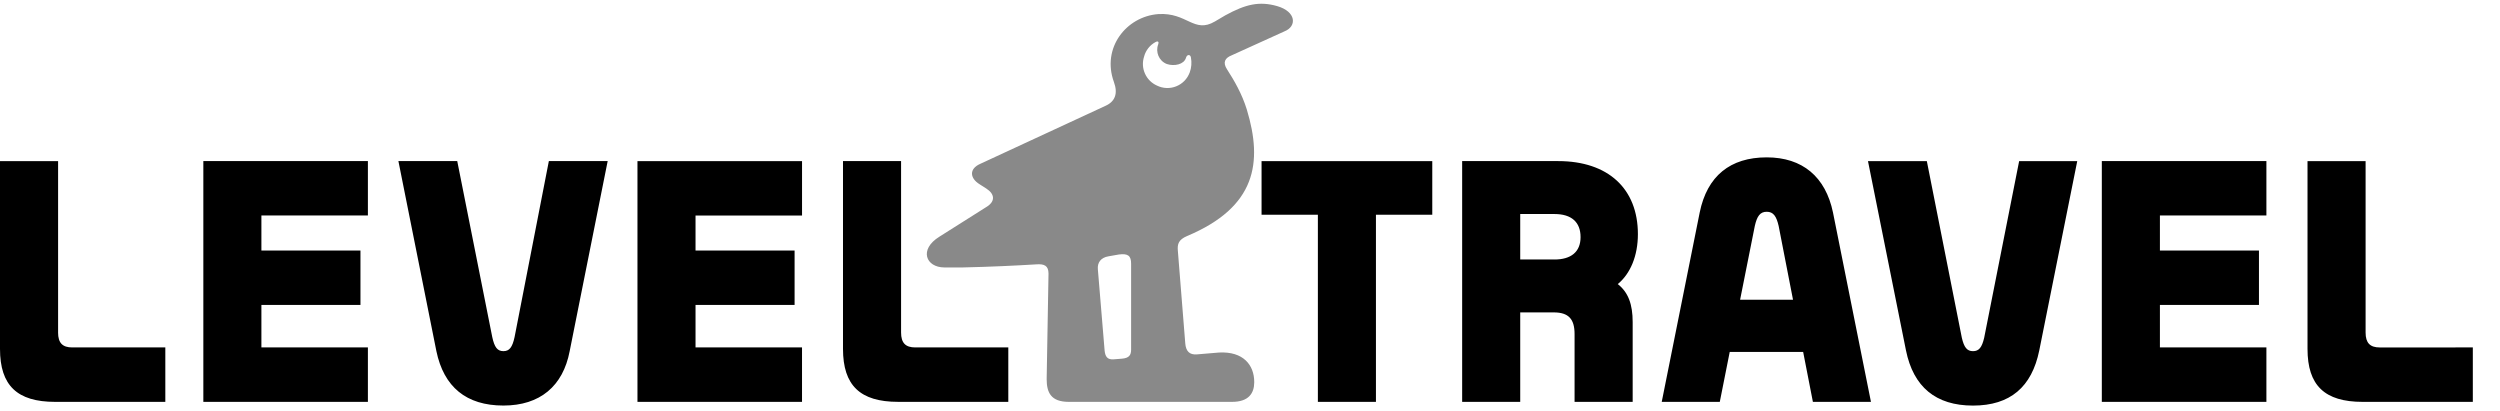
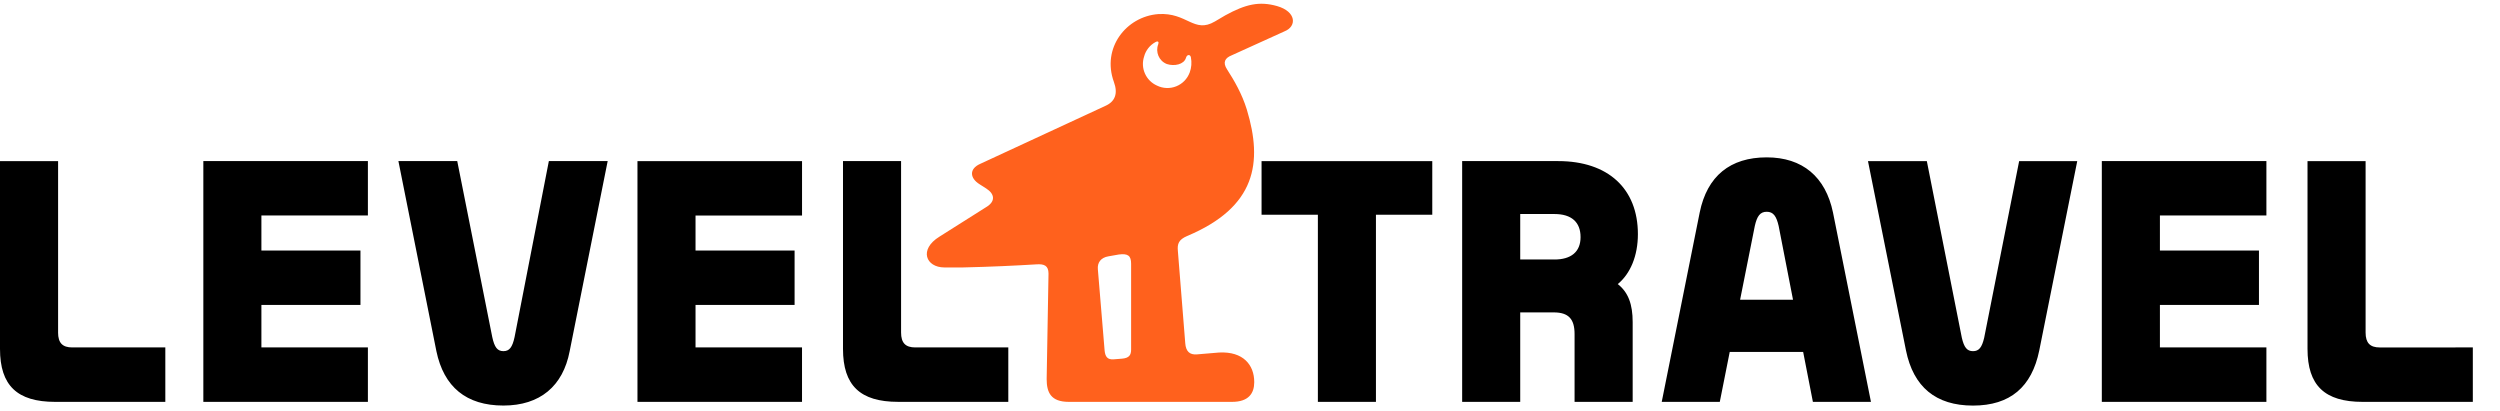
<svg xmlns="http://www.w3.org/2000/svg" width="146" height="24" viewBox="0 0 146 24" fill="none">
-   <g style="mix-blend-mode:luminosity">
+   <g>
    <path d="M69.474 4.243C69.406 4.423 69.301 4.588 69.166 4.726C69.031 4.863 68.868 4.971 68.689 5.042C68.509 5.114 68.317 5.147 68.124 5.139C67.931 5.132 67.742 5.084 67.569 4.999C67.256 4.861 67.005 4.611 66.866 4.298C66.726 3.986 66.708 3.632 66.814 3.307C66.861 3.127 66.945 2.958 67.06 2.812C67.174 2.666 67.318 2.545 67.482 2.457C67.64 2.37 67.69 2.457 67.64 2.587C67.468 3.027 67.677 3.559 68.144 3.739C68.575 3.883 69.144 3.768 69.26 3.379C69.317 3.171 69.511 3.163 69.547 3.343C69.607 3.644 69.583 3.955 69.476 4.243H69.474ZM66.057 15.404V20.409C66.057 20.732 65.949 20.911 65.518 20.947L65.05 20.984C64.655 21.02 64.546 20.804 64.51 20.479L64.115 15.727C64.078 15.331 64.295 15.044 64.726 14.971L65.338 14.863C65.877 14.792 66.057 14.936 66.057 15.404ZM75.013 1.831C75.746 1.543 75.711 0.678 74.582 0.355C73.539 0.06 72.747 0.246 71.561 0.894L70.949 1.255C69.726 1.975 69.331 0.714 67.64 0.823C65.769 0.967 64.331 2.802 65.05 4.782C65.302 5.467 65.121 5.935 64.546 6.187L57.241 9.571C56.593 9.859 56.63 10.4 57.205 10.759L57.6 11.011C58.104 11.335 58.139 11.768 57.6 12.091L54.866 13.819C53.643 14.575 54.075 15.619 55.154 15.619H56.233C57.851 15.583 59.327 15.511 60.514 15.439C60.981 15.404 61.233 15.511 61.233 15.98L61.125 22.135C61.125 22.928 61.376 23.469 62.421 23.469H71.952C72.924 23.469 73.248 22.964 73.248 22.316C73.248 21.308 72.6 20.516 71.199 20.587L69.903 20.696C69.472 20.732 69.255 20.516 69.219 20.047L68.787 14.648C68.751 14.251 68.824 13.999 69.328 13.783C73.356 12.091 73.752 9.499 72.816 6.403C72.529 5.467 72.061 4.675 71.666 4.062C71.379 3.63 71.559 3.38 71.918 3.236L75.014 1.831H75.013Z" fill="#FF611D" />
    <path fill-rule="evenodd" clip-rule="evenodd" d="M99.262 12.412C99.696 10.278 101.046 9.19 103.176 9.19C105.263 9.19 106.613 10.323 107.047 12.412L109.264 23.469H105.873L105.304 20.552H101.016L100.436 23.469H97.045L99.262 12.412ZM102.481 13.195L101.622 17.504H104.712L103.873 13.195C103.742 12.628 103.566 12.367 103.176 12.367C102.786 12.367 102.61 12.629 102.481 13.195ZM73.675 12.541H76.964V23.468H80.355V12.541H83.645V9.409H73.675V12.541ZM95.653 13.674C95.653 11.018 93.913 9.408 90.999 9.408H85.39V23.468H88.781V18.244H90.739C91.608 18.244 91.955 18.636 91.955 19.506V23.468H95.348V18.811C95.348 17.765 95.087 17.069 94.478 16.59C95.218 15.981 95.653 14.935 95.653 13.674ZM90.781 15.154H88.781V12.499H90.781C91.781 12.499 92.305 12.978 92.305 13.848C92.305 14.718 91.739 15.155 90.781 15.155M132.358 23.469H122.746V9.408H132.358V12.585H126.139V14.63H131.923V17.809H126.139V20.289H132.358V23.469ZM138.977 20.291C138.412 20.291 138.151 20.029 138.151 19.42V9.409H134.759V20.377C134.759 22.51 135.759 23.469 137.977 23.469H144.413V20.29L138.977 20.291ZM115.876 19.725C115.744 20.291 115.571 20.508 115.223 20.508C114.875 20.508 114.702 20.29 114.571 19.725L112.527 9.409H109.09L111.309 20.464C111.743 22.597 113.049 23.686 115.223 23.686C117.397 23.686 118.658 22.598 119.093 20.465L121.311 9.409H117.918L115.876 19.725ZM15.266 20.29H21.485V23.469H11.875V9.408H21.485V12.585H15.266V14.63H21.051V17.809H15.266V20.29ZM3.393 19.419V9.409H0V20.377C0 22.51 1 23.469 3.218 23.469H9.655V20.29H4.219C3.653 20.29 3.392 20.029 3.392 19.42M40.619 20.29H46.838V23.468H37.228V9.409H46.839V12.586H40.619V14.632H46.404V17.81H40.619L40.619 20.29ZM52.623 19.42V9.408H49.231V20.376C49.231 22.509 50.231 23.468 52.449 23.468H58.885V20.29H53.45C52.884 20.29 52.623 20.028 52.623 19.419M33.269 20.507C32.879 22.554 31.531 23.684 29.4 23.684C27.226 23.684 25.92 22.596 25.485 20.507L23.267 9.408H26.703L28.747 19.68C28.878 20.289 29.052 20.507 29.4 20.507C29.747 20.507 29.921 20.289 30.052 19.681L32.053 9.408H35.488L33.269 20.507Z" fill="black" />
  </g>
</svg>
